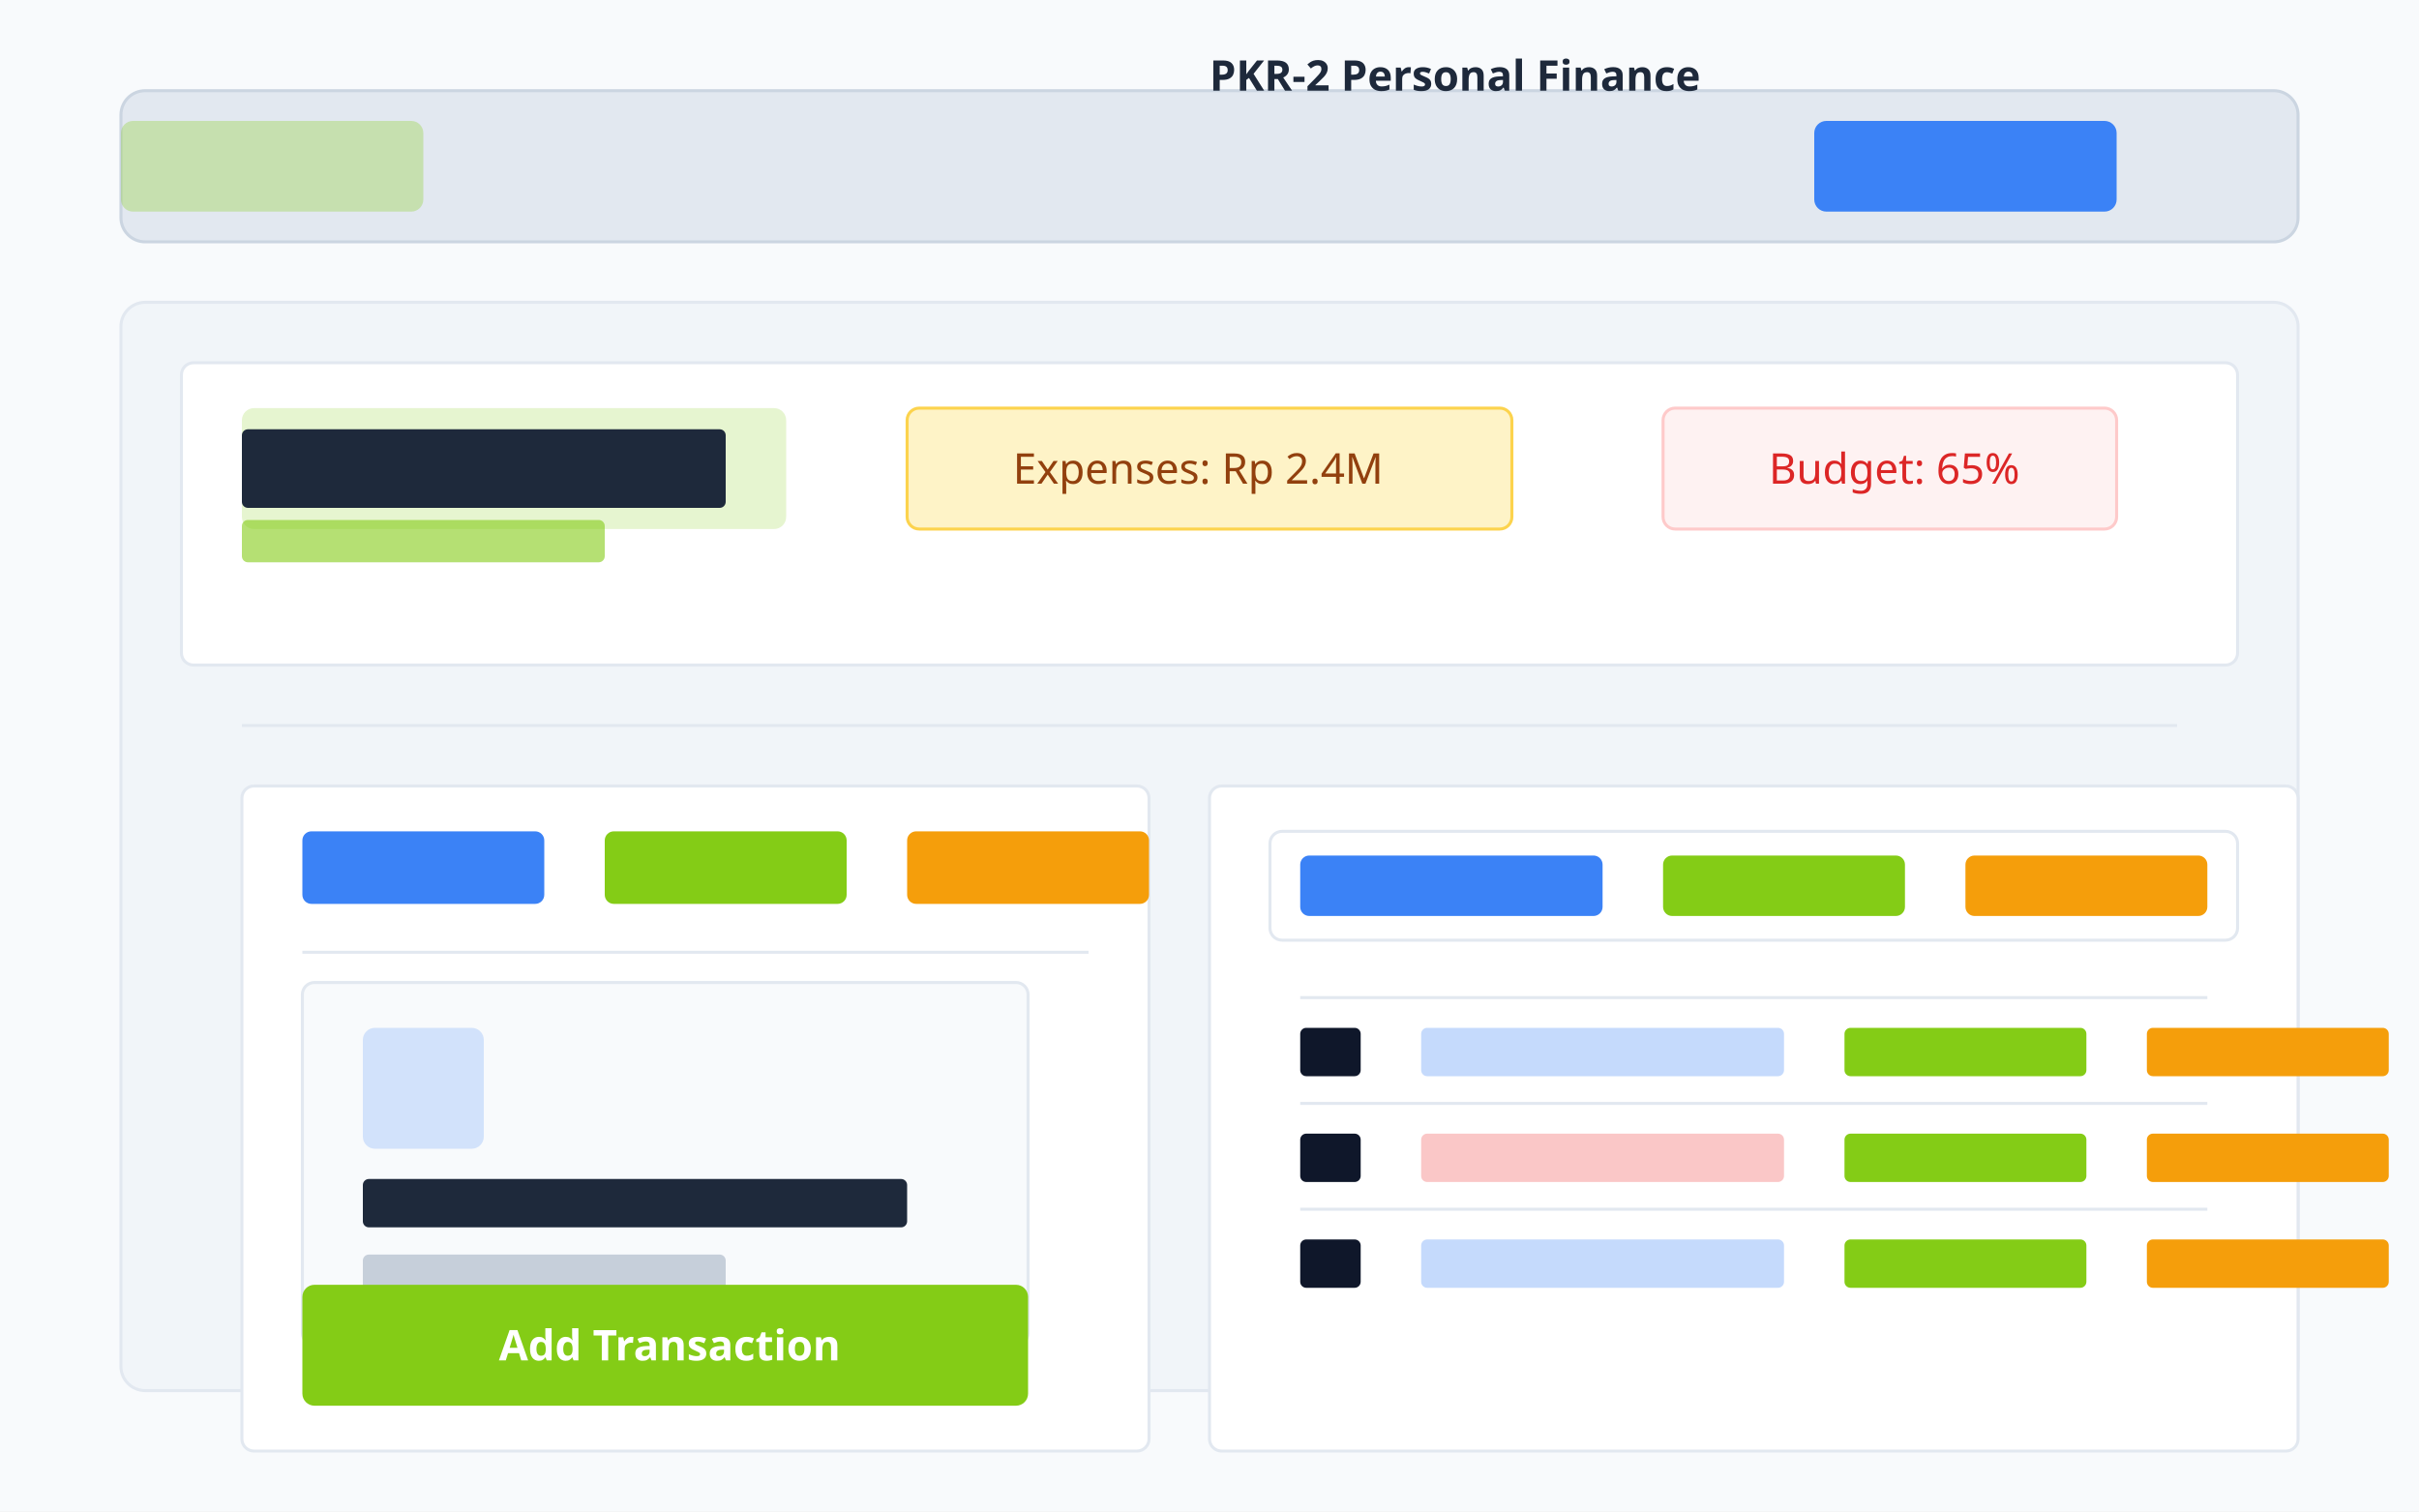
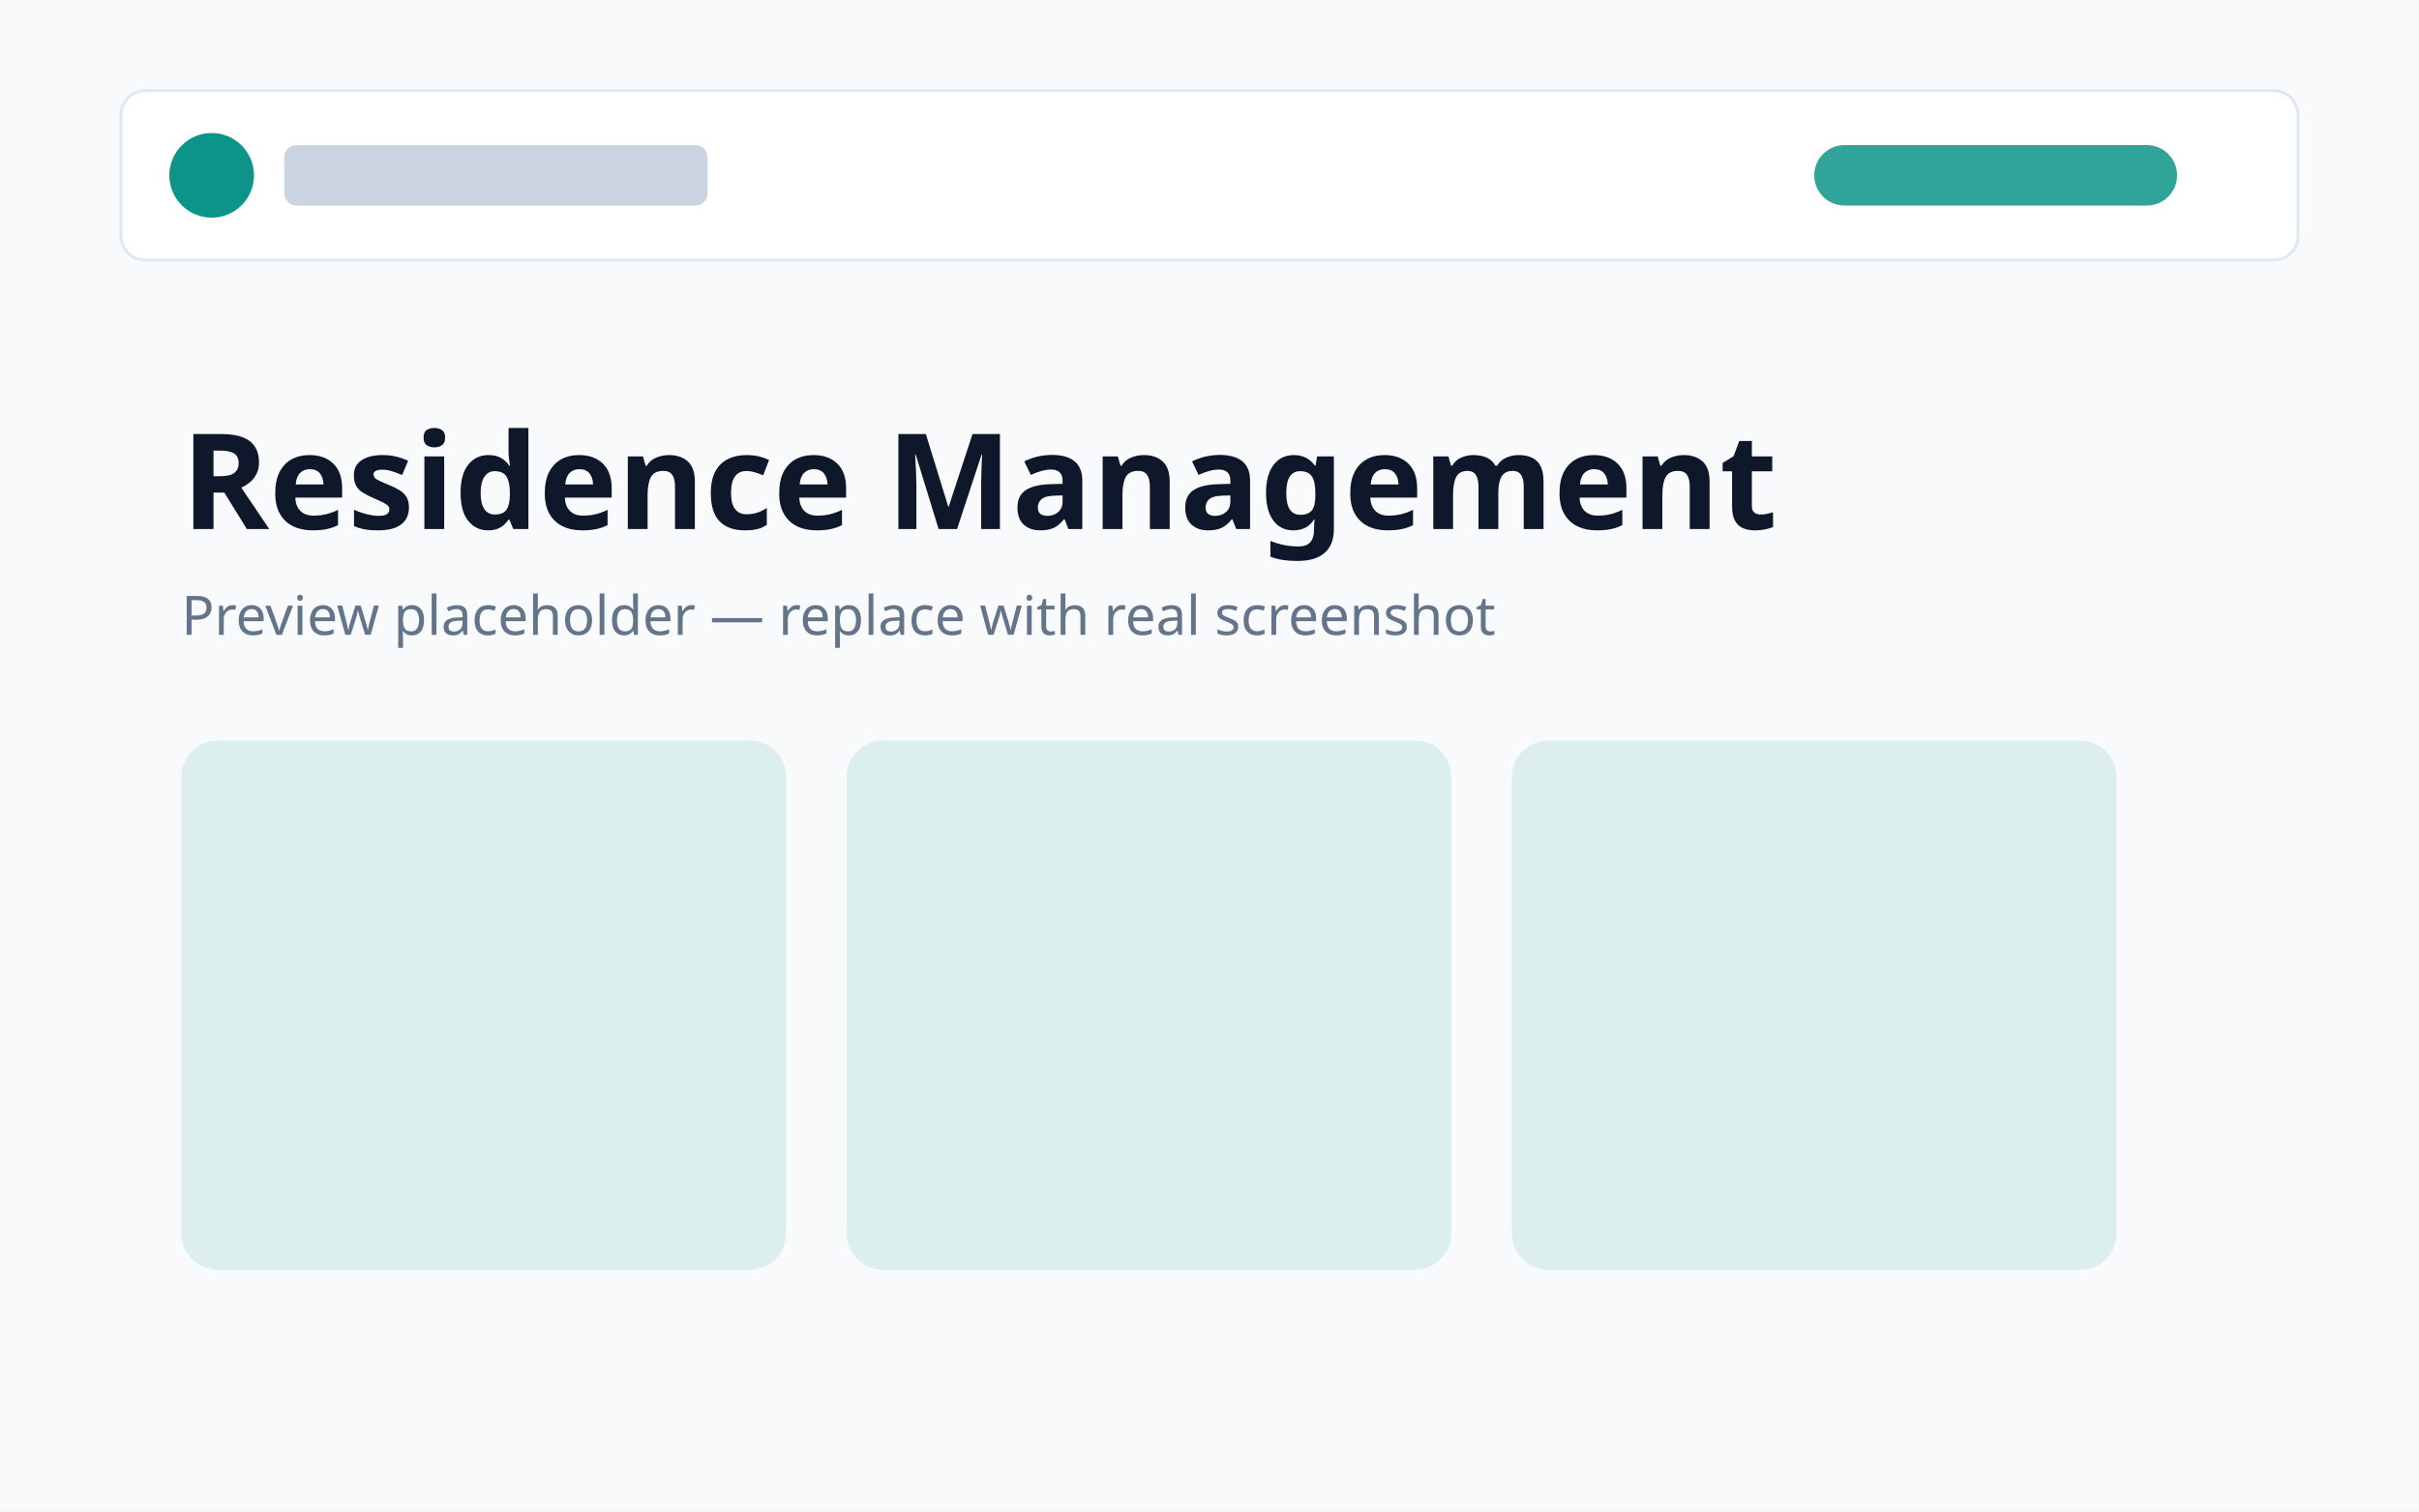
<svg xmlns="http://www.w3.org/2000/svg" width="800" height="500" viewBox="0 0 800 500" fill="none">
  <rect width="800" height="500" fill="#f8fafc" />
-   <rect x="40" y="30" width="720" height="50" rx="8" fill="#e2e8f0" stroke="#cbd5e1" />
-   <rect x="40" y="40" width="100" height="30" rx="4" fill="#84cc16" opacity="0.3" />
-   <rect x="600" y="40" width="100" height="30" rx="4" fill="#3b82f6" />
-   <rect x="40" y="100" width="720" height="360" rx="8" fill="#f1f5f9" stroke="#e2e8f0" />
-   <rect x="60" y="120" width="680" height="100" rx="4" fill="#fff" stroke="#e2e8f0" />
-   <rect x="80" y="135" width="180" height="40" rx="4" fill="#84cc16" opacity="0.2" />
-   <rect x="80" y="142" width="160" height="26" rx="2" fill="#1e293b" />
-   <rect x="80" y="172" width="120" height="14" rx="2" fill="#84cc16" opacity="0.6" />
-   <rect x="300" y="135" width="200" height="40" rx="4" fill="#fef3c7" stroke="#fcd34d" />
-   <text x="335" y="160" font-family="system-ui" font-size="14" font-weight="500" fill="#92400e">Expenses: Rp 2.4M</text>
-   <rect x="550" y="135" width="150" height="40" rx="4" fill="#fef2f2" stroke="#fecaca" />
-   <text x="585" y="160" font-family="system-ui" font-size="14" font-weight="500" fill="#dc2626">Budget: 65%</text>
-   <line x1="80" y1="240" x2="720" y2="240" stroke="#e2e8f0" stroke-width="1" />
-   <rect x="80" y="260" width="300" height="220" rx="4" fill="#fff" stroke="#e2e8f0" />
-   <rect x="100" y="275" width="80" height="24" rx="3" fill="#3b82f6" />
-   <rect x="200" y="275" width="80" height="24" rx="3" fill="#84cc16" />
-   <rect x="300" y="275" width="80" height="24" rx="3" fill="#f59e0b" />
-   <line x1="100" y1="315" x2="360" y2="315" stroke="#e2e8f0" stroke-width="1" />
-   <rect x="100" y="325" width="240" height="120" rx="4" fill="#f8fafc" stroke="#e2e8f0" />
-   <rect x="120" y="340" width="40" height="40" rx="4" fill="#3b82f6" opacity="0.2" />
-   <rect x="120" y="390" width="180" height="16" rx="2" fill="#1e293b" />
-   <rect x="120" y="415" width="120" height="12" rx="2" fill="#94a3b8" opacity="0.5" />
-   <rect x="100" y="425" width="240" height="40" rx="4" fill="#84cc16" />
-   <text x="165" y="450" font-family="system-ui" font-size="14" font-weight="600" fill="white">Add Transaction</text>
-   <rect x="400" y="260" width="360" height="220" rx="4" fill="#fff" stroke="#e2e8f0" />
-   <rect x="420" y="275" width="320" height="36" rx="4" fill="#fff" stroke="#e2e8f0" />
-   <rect x="430" y="283" width="100" height="20" rx="3" fill="#3b82f6" />
-   <rect x="550" y="283" width="80" height="20" rx="3" fill="#84cc16" />
-   <rect x="650" y="283" width="80" height="20" rx="3" fill="#f59e0b" />
-   <line x1="430" y1="330" x2="730" y2="330" stroke="#e2e8f0" stroke-width="1" />
-   <rect x="430" y="340" width="20" height="16" rx="2" fill="#0f172a" />
-   <rect x="470" y="340" width="120" height="16" rx="2" fill="#3b82f6" opacity="0.3" />
-   <rect x="610" y="340" width="80" height="16" rx="2" fill="#84cc16" />
-   <rect x="710" y="340" width="80" height="16" rx="2" fill="#f59e0b" />
-   <line x1="430" y1="365" x2="730" y2="365" stroke="#e2e8f0" stroke-width="1" />
-   <rect x="430" y="375" width="20" height="16" rx="2" fill="#0f172a" />
-   <rect x="470" y="375" width="120" height="16" rx="2" fill="#ef4444" opacity="0.3" />
-   <rect x="610" y="375" width="80" height="16" rx="2" fill="#84cc16" />
-   <rect x="710" y="375" width="80" height="16" rx="2" fill="#f59e0b" />
-   <line x1="430" y1="400" x2="730" y2="400" stroke="#e2e8f0" stroke-width="1" />
-   <rect x="430" y="410" width="20" height="16" rx="2" fill="#0f172a" />
-   <rect x="470" y="410" width="120" height="16" rx="2" fill="#3b82f6" opacity="0.3" />
-   <rect x="610" y="410" width="80" height="16" rx="2" fill="#84cc16" />
-   <rect x="710" y="410" width="80" height="16" rx="2" fill="#f59e0b" />
-   <text x="400" y="30" font-family="system-ui" font-size="14" font-weight="600" fill="#1e293b">PKR-2 Personal Finance</text>
+   <rect x="40" y="30" width="720" height="56" rx="8" fill="#ffffff" stroke="#e2e8f0" />
+   <circle cx="70" cy="58" r="14" fill="#0D9488" />
+   <rect x="94" y="48" width="140" height="20" rx="4" fill="#cbd5e1" />
+   <rect x="600" y="48" width="120" height="20" rx="10" fill="#0D9488" opacity="0.85" />
+   <text x="60" y="175" font-family="system-ui, sans-serif" font-size="44" font-weight="700" fill="#0f172a">Residence Management</text>
+   <text x="60" y="210" font-family="system-ui, sans-serif" font-size="18" fill="#64748b">Preview placeholder — replace with real screenshot</text>
+   <rect x="60" y="245" width="200" height="175" rx="12" fill="#0D9488" opacity="0.12" />
+   <rect x="280" y="245" width="200" height="175" rx="12" fill="#0D9488" opacity="0.12" />
+   <rect x="500" y="245" width="200" height="175" rx="12" fill="#0D9488" opacity="0.12" />
</svg>
